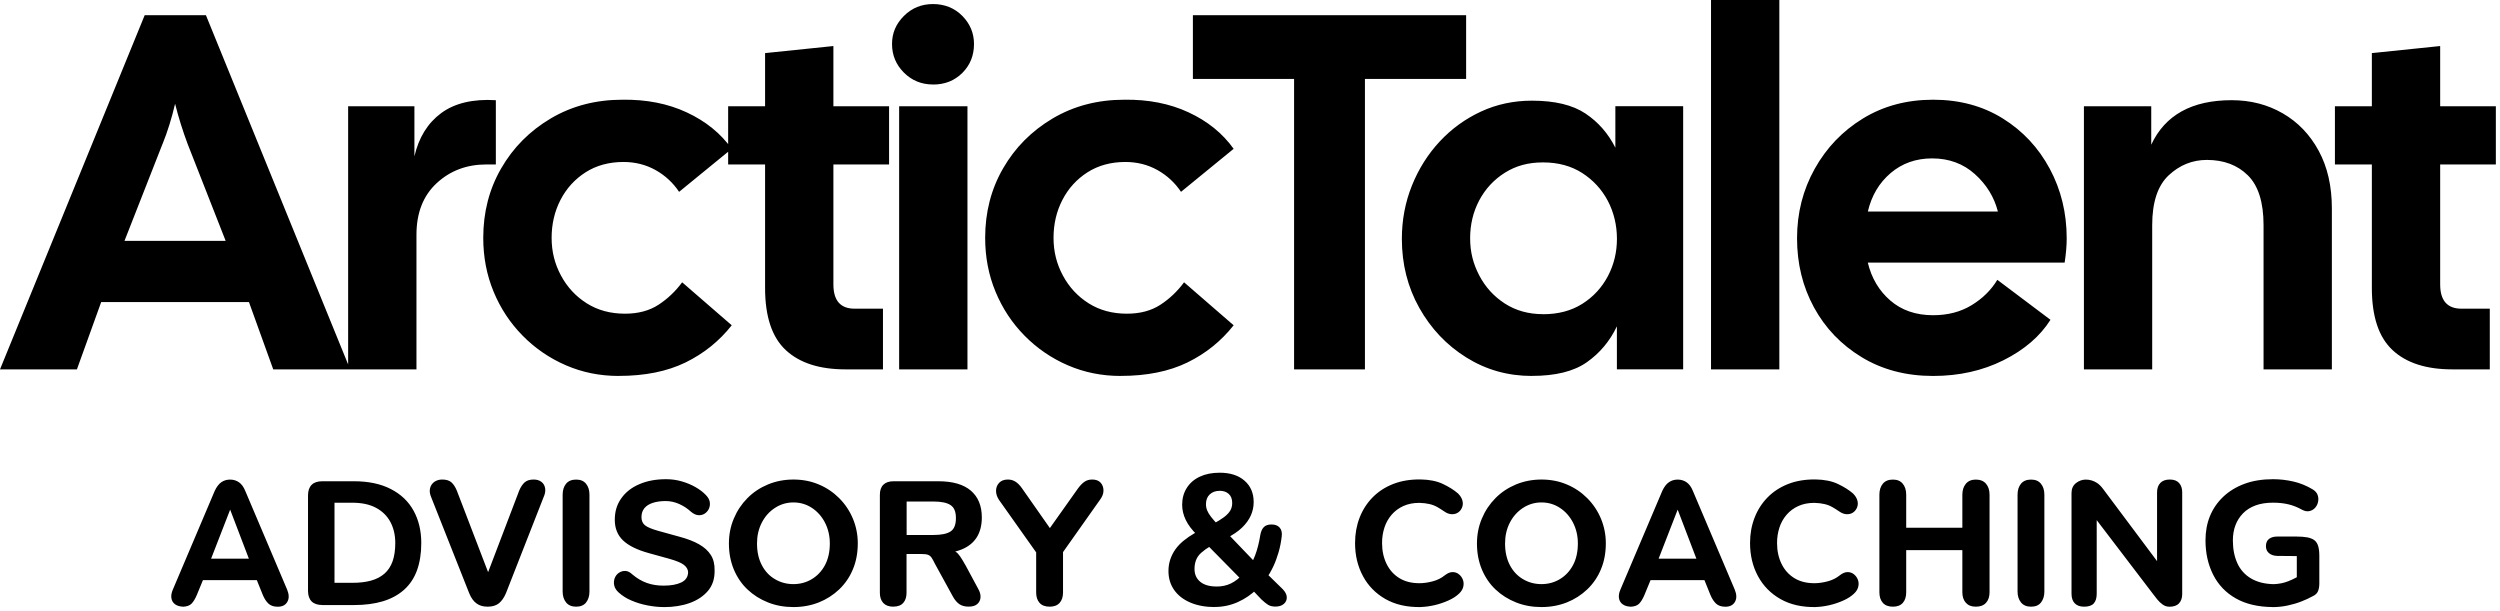
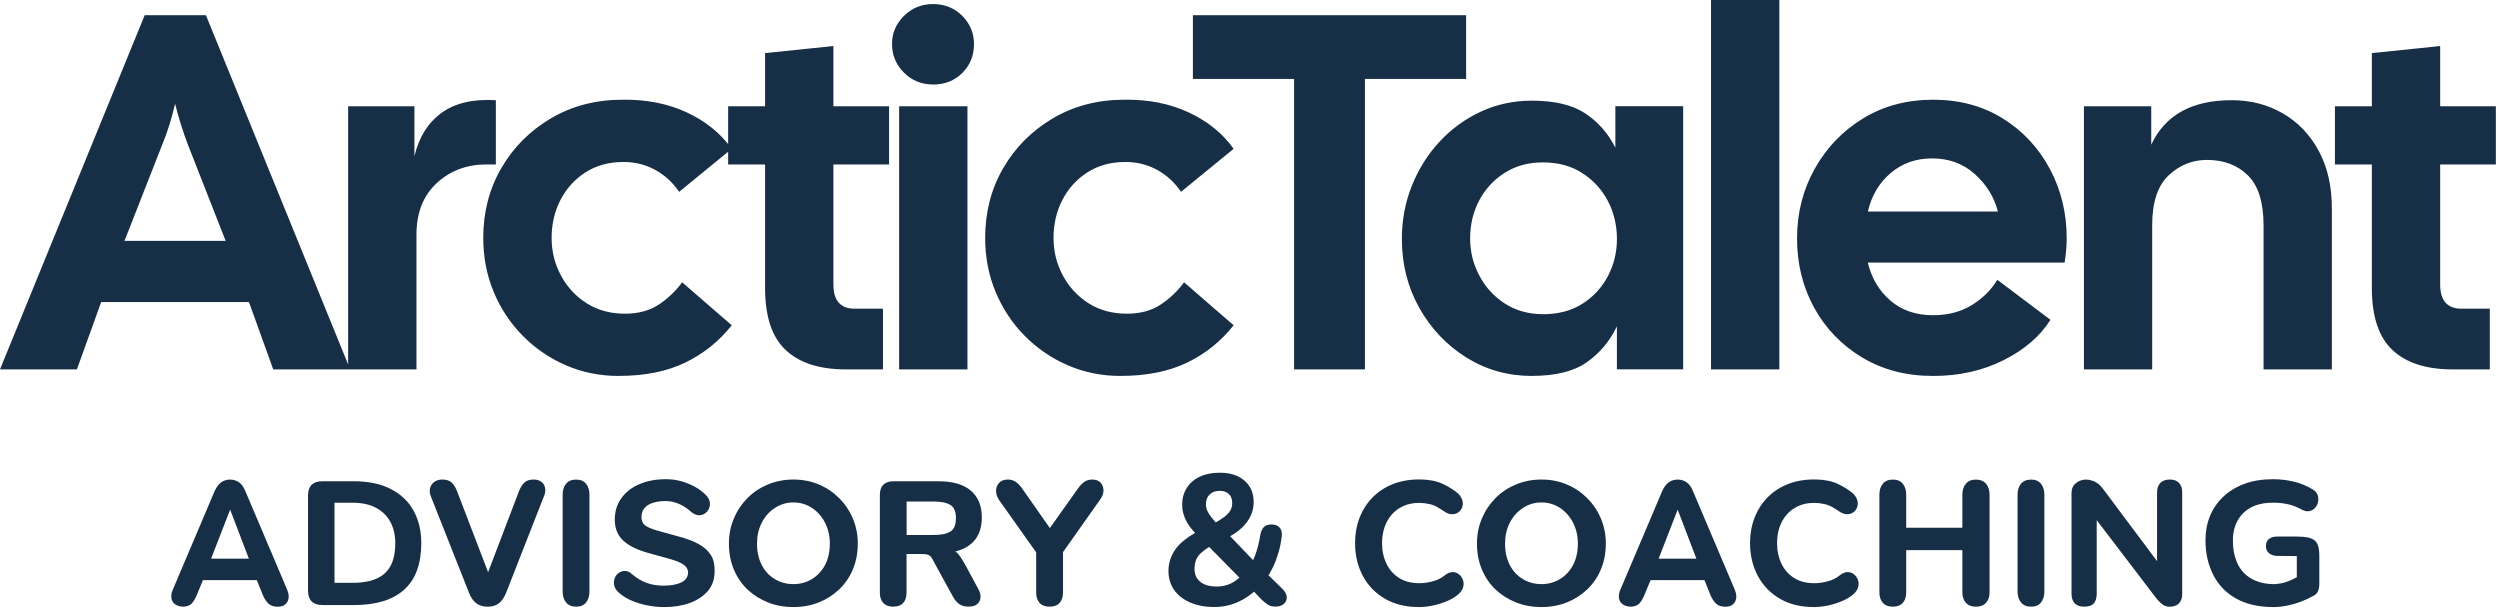
<svg xmlns="http://www.w3.org/2000/svg" width="524" height="128" fill="none" viewBox="0 0 524 128">
-   <path fill="#000" d="M0 77.42 30.33 3.18h12.83l30.23 74.24H57.27l-5.09-14.11H21.21l-5.09 14.11zm34.04-47.19-7.95 20.26H47.3l-7.95-20.26a77 77 0 0 1-2.65-8.48c-.71 3.04-1.59 5.87-2.65 8.48zm38.93 47.19V22.27h13.89v10.5c.92-3.96 2.79-6.98 5.62-9.07 2.83-2.08 6.65-2.99 11.45-2.7v13.47h-2.01c-4.1 0-7.57 1.31-10.39 3.92-2.83 2.62-4.24 6.22-4.24 10.82v28.21zm56.74 1.38c-3.96 0-7.65-.74-11.08-2.23a28.5 28.5 0 0 1-9.07-6.2c-2.62-2.65-4.65-5.73-6.1-9.23s-2.17-7.26-2.17-11.29c0-5.37 1.25-10.23 3.77-14.58 2.51-4.35 5.97-7.83 10.39-10.45 4.42-2.61 9.42-3.92 15.01-3.92 5.02-.07 9.51.81 13.47 2.65s7.11 4.38 9.44 7.64l-11.03 9.02a14.2 14.2 0 0 0-4.93-4.56c-2.02-1.13-4.26-1.7-6.73-1.7-3.04 0-5.69.73-7.95 2.17-2.26 1.45-4.01 3.38-5.25 5.78s-1.86 5.06-1.86 7.95.65 5.46 1.96 7.9 3.11 4.38 5.41 5.83 4.97 2.17 8.01 2.17c2.76 0 5.09-.62 7-1.86s3.57-2.81 4.98-4.72l10.39 9.01c-2.62 3.32-5.85 5.92-9.7 7.8-3.85 1.87-8.5 2.81-13.95 2.81zm47.51-1.38c-5.45 0-9.62-1.34-12.51-4.03-2.9-2.69-4.35-7.03-4.35-13.04V34.47h-7.74v-12.2h7.74V11.13l14.32-1.48v12.62h11.67v12.2h-11.67v25.14c0 3.39 1.48 5.09 4.45 5.09h5.94v12.73h-7.85zm18.34-59.71c-2.4 0-4.44-.83-6.1-2.49s-2.49-3.66-2.49-5.99.83-4.22 2.49-5.89c1.66-1.66 3.69-2.49 6.1-2.49s4.52.83 6.15 2.49 2.44 3.62 2.44 5.89c0 2.4-.81 4.42-2.44 6.05s-3.68 2.44-6.15 2.44zm-7.1 59.71V22.27h14.32v55.15zm46.45 1.38c-3.96 0-7.65-.74-11.08-2.23a28.5 28.5 0 0 1-9.07-6.2c-2.62-2.65-4.65-5.73-6.1-9.23s-2.17-7.26-2.17-11.29c0-5.37 1.25-10.23 3.77-14.58 2.51-4.35 5.97-7.83 10.39-10.45 4.42-2.61 9.42-3.92 15.01-3.92 5.02-.07 9.51.81 13.47 2.65s7.11 4.38 9.44 7.64l-11.03 9.02a14.2 14.2 0 0 0-4.93-4.56c-2.02-1.13-4.26-1.7-6.73-1.7-3.04 0-5.69.73-7.95 2.17-2.26 1.45-4.01 3.38-5.25 5.78s-1.86 5.06-1.86 7.95.65 5.46 1.96 7.9 3.11 4.38 5.41 5.83 4.97 2.17 8.01 2.17c2.76 0 5.09-.62 7-1.86s3.57-2.81 4.98-4.72l10.39 9.01c-2.62 3.32-5.85 5.92-9.7 7.8-3.85 1.87-8.5 2.81-13.95 2.81zm36.33-1.38V16.54h-21.21V3.18h57.27v13.36h-21.21v60.88zm49.84 1.38c-5.02 0-9.6-1.29-13.73-3.87-4.14-2.58-7.42-6.05-9.86-10.39-2.44-4.35-3.66-9.17-3.66-14.48 0-3.96.71-7.69 2.12-11.19s3.36-6.58 5.83-9.23 5.36-4.74 8.64-6.26c3.29-1.52 6.84-2.28 10.66-2.28 4.81 0 8.55.9 11.24 2.7s4.77 4.19 6.26 7.16v-8.7h14.21v55.15H338.9V68.4c-1.48 3.11-3.59 5.62-6.31 7.53s-6.56 2.86-11.51 2.86zm2.34-12.94c3.18 0 5.92-.72 8.22-2.17s4.08-3.38 5.36-5.78c1.27-2.4 1.91-5.02 1.91-7.85s-.64-5.55-1.91-7.96c-1.27-2.4-3.06-4.35-5.36-5.83s-5.04-2.23-8.22-2.23-5.71.73-8.01 2.17c-2.3 1.45-4.08 3.38-5.36 5.78-1.27 2.4-1.91 5.06-1.91 7.95s.64 5.36 1.91 7.79 3.06 4.4 5.36 5.89c2.3 1.48 4.97 2.23 8.01 2.23zm35.21 11.56V0h14.32v77.42zm46.55 1.38c-5.66 0-10.64-1.31-14.95-3.92s-7.65-6.1-10.02-10.45-3.55-9.17-3.55-14.48 1.24-10.16 3.71-14.58 5.85-7.94 10.13-10.55 9.17-3.92 14.69-3.92 10.38 1.31 14.58 3.92c4.21 2.62 7.49 6.13 9.86 10.55s3.55 9.28 3.55 14.58c0 .78-.04 1.59-.11 2.44s-.18 1.73-.32 2.65h-41.26c.78 3.25 2.35 5.9 4.72 7.95s5.36 3.08 8.96 3.08c3.11 0 5.81-.71 8.11-2.12s4.08-3.18 5.36-5.3l11.14 8.38c-2.19 3.46-5.48 6.29-9.86 8.48s-9.3 3.29-14.74 3.29m-.21-45.6c-3.39 0-6.29 1.03-8.7 3.08-2.4 2.05-4 4.74-4.77 8.06h27.26c-.78-3.04-2.39-5.66-4.83-7.85s-5.43-3.29-8.96-3.29m31.82 44.22V22.27h14.11v8.06Q455.25 21 467.76 21q5.94 0 10.71 2.76c3.18 1.84 5.69 4.45 7.53 7.85q2.76 5.085 2.76 12.09v33.73h-14.32V47.2c0-4.81-1.1-8.29-3.29-10.45s-5.06-3.23-8.59-3.23c-3.04 0-5.71 1.08-8.01 3.23-2.3 2.16-3.45 5.64-3.45 10.45v30.23h-14.32zm77.21 0c-5.45 0-9.62-1.34-12.51-4.03-2.9-2.69-4.35-7.03-4.35-13.04V34.47h-7.74v-12.2h7.74V11.13l14.32-1.48v12.62h11.67v12.2h-11.67v25.14c0 3.39 1.49 5.09 4.46 5.09h5.94v12.73h-7.85zM38.35 127.16c-.67-.03-1.22-.19-1.65-.5s-.68-.73-.77-1.26 0-1.13.29-1.8l8.79-20.72c.39-.83.85-1.43 1.37-1.8.53-.37 1.14-.56 1.84-.56s1.32.19 1.86.56q.81.555 1.32 1.8l8.79 20.72c.41 1.01.43 1.85.04 2.54s-1.06 1.03-2.01 1.03c-.83 0-1.47-.21-1.94-.64-.46-.43-.87-1.04-1.2-1.84l-1.86-4.61 2.44 1.51H40.91l2.25-1.51-1.9 4.61q-.54 1.275-1.14 1.86c-.4.39-.99.59-1.76.62zm5.35-8.68-1.08-1.39h11.19l-1.12 1.39-4.45-11.66-4.53 11.66zm23.85 8.33c-.98 0-1.72-.25-2.23-.75-.5-.5-.76-1.25-.76-2.23v-19.98c0-.98.25-1.72.76-2.23.5-.5 1.25-.75 2.23-.75h6.62c3.05 0 5.63.54 7.74 1.63 2.12 1.08 3.71 2.6 4.78 4.55s1.61 4.2 1.61 6.76c0 2.17-.3 4.07-.89 5.71s-1.5 3-2.71 4.09c-1.21 1.08-2.7 1.89-4.45 2.42-1.76.53-3.78.79-6.08.79h-6.62zm2.56-4.65h3.72c1.5 0 2.81-.15 3.93-.46s2.06-.8 2.83-1.47c.76-.67 1.33-1.54 1.7-2.59.37-1.06.56-2.34.56-3.83 0-1.65-.34-3.11-1.01-4.38-.67-1.26-1.67-2.26-3-2.98q-1.995-1.08-5.01-1.08h-3.72v16.81zm32.1 5c-.96 0-1.74-.23-2.36-.7-.62-.46-1.12-1.17-1.51-2.13l-7.94-20.06c-.31-.7-.4-1.33-.27-1.9s.43-1.02.89-1.36c.46-.33 1.02-.5 1.67-.5.85 0 1.5.2 1.94.6s.81.98 1.12 1.72l7.47 19.48h-1.82l7.44-19.52c.31-.72.68-1.28 1.12-1.68s1.07-.6 1.9-.6c.65 0 1.18.16 1.61.48s.69.77.79 1.34-.01 1.21-.35 1.94l-7.86 20.06c-.41.96-.91 1.67-1.49 2.13s-1.36.7-2.34.7zm18.55 0c-.93 0-1.63-.3-2.11-.89s-.72-1.36-.72-2.29v-20.29c0-.95.24-1.72.72-2.3s1.18-.87 2.11-.87 1.59.29 2.07.87.72 1.35.72 2.3v20.29c0 .93-.23 1.69-.7 2.29-.46.59-1.16.89-2.09.89m18.35.08c-1.08 0-2.22-.12-3.41-.35s-2.31-.57-3.37-1.03a9.4 9.4 0 0 1-2.71-1.72c-.49-.46-.79-.96-.89-1.49s-.06-1.03.12-1.49.47-.83.87-1.1.85-.4 1.34-.39q.735.015 1.47.72 1.47 1.245 3.06 1.8c1.06.38 2.22.56 3.49.56 1.57 0 2.82-.23 3.74-.68s1.39-1.17 1.41-2.15c-.03-.57-.32-1.07-.87-1.51-.56-.44-1.57-.86-3.04-1.28l-4.34-1.2c-2.43-.67-4.22-1.55-5.38-2.65q-1.74-1.65-1.74-4.32c0-1.78.45-3.23 1.36-4.51.9-1.28 2.16-2.27 3.78-2.96 1.61-.7 3.48-1.05 5.6-1.05q1.71 0 3.27.45c1.05.3 2.01.7 2.89 1.2s1.6 1.05 2.17 1.65c.46.46.74.95.83 1.45a2.41 2.41 0 0 1-1.08 2.48c-.4.25-.85.35-1.34.31s-1.01-.29-1.55-.75c-.7-.65-1.5-1.17-2.42-1.59-.92-.41-1.87-.62-2.85-.62s-1.9.12-2.67.37-1.37.62-1.78 1.12-.62 1.13-.62 1.88.25 1.32.75 1.72 1.45.79 2.85 1.18l4.34 1.2c1.65.44 3.03.97 4.12 1.59 1.1.62 1.92 1.37 2.48 2.25s.82 1.96.79 3.25c.03 1.7-.43 3.12-1.37 4.24s-2.21 1.97-3.81 2.56q-2.4.87-5.46.87zm27.19 0c-1.91 0-3.69-.32-5.32-.97-1.64-.65-3.07-1.55-4.3-2.71s-2.18-2.56-2.87-4.2c-.68-1.64-1.03-3.45-1.03-5.44 0-1.86.34-3.6 1.03-5.23.68-1.63 1.63-3.05 2.85-4.28 1.21-1.23 2.65-2.18 4.3-2.87 1.65-.68 3.43-1.03 5.34-1.03s3.68.34 5.31 1.03c1.63.68 3.05 1.64 4.28 2.87a13.31 13.31 0 0 1 3.9 9.47c0 2.01-.34 3.83-1.03 5.46a12.2 12.2 0 0 1-2.87 4.2 13.3 13.3 0 0 1-4.28 2.73c-1.63.64-3.4.97-5.31.97m0-4.81q2.13 0 3.87-1.05c1.16-.7 2.08-1.68 2.75-2.94s1.01-2.78 1.01-4.53c0-1.6-.34-3.05-1.01-4.36-.67-1.3-1.59-2.34-2.75-3.1q-1.74-1.14-3.87-1.14c-1.42 0-2.72.39-3.89 1.16-1.18.77-2.09 1.81-2.75 3.1s-.99 2.74-.99 4.34c0 1.73.33 3.23.99 4.51s1.57 2.27 2.75 2.96c1.17.7 2.47 1.05 3.89 1.05m20.95 4.73c-.93 0-1.63-.26-2.11-.77q-.72-.78-.72-2.13v-20.52c0-.96.24-1.67.74-2.15q.735-.72 2.13-.72h9.37c3.02 0 5.3.66 6.83 1.97 1.54 1.32 2.3 3.19 2.3 5.62 0 1.65-.36 3.04-1.06 4.16-.71 1.12-1.76 1.97-3.16 2.54-1.39.57-3.1.85-5.11.85l.35-.58h2.69c.32 0 .62.09.89.27s.56.5.87.95.71 1.12 1.2 1.99l2.56 4.76c.36.62.53 1.21.5 1.78q-.045.855-.66 1.41c-.41.37-1.02.56-1.82.56s-1.45-.17-1.96-.52c-.5-.35-.95-.87-1.34-1.57l-3.8-6.93c-.26-.54-.48-.95-.68-1.24a1.6 1.6 0 0 0-.74-.6c-.3-.12-.78-.17-1.45-.17h-3.06v8.13c0 .9-.23 1.61-.7 2.13-.46.52-1.16.77-2.09.77zm2.78-15.03h5.65c1.63 0 2.81-.25 3.56-.74s1.12-1.42 1.12-2.79-.37-2.23-1.12-2.73-1.94-.75-3.56-.75h-5.65zm29.98 15.03c-.93 0-1.63-.26-2.11-.79q-.72-.795-.72-2.19v-10.11l1.12 3.29-8.91-12.58c-.41-.62-.62-1.25-.62-1.9s.21-1.2.64-1.67c.43-.46 1.04-.7 1.84-.7.59 0 1.13.15 1.61.46s.92.76 1.34 1.36l6.43 9.18h-1.16l6.51-9.18c.44-.59.88-1.05 1.34-1.36.45-.31.99-.46 1.61-.46.77 0 1.36.22 1.76.66q.6.66.6 1.65c0 .66-.26 1.32-.77 1.99l-8.87 12.55 1.16-3.29v10.11q0 1.395-.72 2.19c-.48.53-1.17.79-2.07.79zm34.62.08c-1.96 0-3.68-.32-5.15-.95s-2.6-1.52-3.39-2.65c-.79-1.14-1.18-2.45-1.18-3.95q0-1.32.39-2.46c.26-.76.62-1.46 1.08-2.11.46-.64 1.04-1.25 1.72-1.8.68-.56 1.45-1.08 2.3-1.57l1.32-.74-.81 1.12c-1.08-1.06-1.88-2.11-2.38-3.16-.5-1.04-.75-2.1-.75-3.16 0-1.34.32-2.52.97-3.54.64-1.02 1.55-1.81 2.73-2.36 1.17-.55 2.56-.83 4.16-.83 2.19 0 3.93.55 5.21 1.67 1.28 1.11 1.92 2.61 1.92 4.49 0 .98-.2 1.92-.6 2.81s-1.01 1.74-1.84 2.54q-1.245 1.2-3.33 2.25l.08-1.24 6.31 6.58h-1.16c.31-.52.59-1.1.83-1.74.25-.65.46-1.33.64-2.05s.34-1.47.46-2.25c.13-.75.38-1.3.75-1.67s.91-.54 1.61-.54c.75 0 1.32.22 1.7.66.39.44.53 1.05.43 1.82-.13 1.16-.35 2.28-.66 3.35s-.68 2.07-1.12 3-.94 1.79-1.51 2.59l-.04-1.32 3.56 3.48c.54.57.82 1.13.83 1.68.01.56-.19 1.02-.62 1.39s-1.01.56-1.76.56c-.65 0-1.17-.13-1.57-.39s-.86-.63-1.38-1.12l-2.09-2.21h1.2c-1.16 1.16-2.5 2.08-4.03 2.77-1.52.68-3.14 1.03-4.84 1.03zm.35-4.3c1.14 0 2.15-.22 3.04-.66s1.72-1.08 2.5-1.94l-.12 1.36-7.86-7.98 2.28.15-1.08.58c-.77.46-1.42.93-1.94 1.39s-.88.97-1.1 1.53-.33 1.18-.33 1.88c0 1.14.4 2.03 1.2 2.69s1.94.99 3.41.99zm.65-20.06q-1.275 0-2.07.75c-.53.5-.79 1.18-.79 2.03 0 .46.08.9.25 1.32.17.41.43.85.79 1.32.36.46.85 1.03 1.47 1.7l-1.2-.08c1.06-.57 1.88-1.08 2.48-1.53.59-.45 1.03-.91 1.3-1.37s.41-.99.41-1.59c0-.83-.24-1.46-.72-1.9q-.72-.66-1.92-.66zm42.18 24.36c-2.89.05-5.36-.51-7.42-1.68-2.05-1.17-3.63-2.78-4.72-4.82q-1.65-3.06-1.65-6.93c0-1.91.32-3.68.95-5.3q.945-2.445 2.73-4.26c1.19-1.21 2.63-2.15 4.32-2.81s3.59-.97 5.71-.95c1.86.03 3.43.34 4.71.95s2.33 1.27 3.16 1.99c.46.46.77.95.91 1.45s.13.98-.04 1.43q-.255.675-.81 1.08c-.37.27-.83.4-1.36.39s-1.06-.21-1.61-.6c-.49-.33-.97-.64-1.45-.91a6 6 0 0 0-1.63-.62c-.61-.14-1.31-.23-2.11-.25-1.27 0-2.38.22-3.35.66s-1.79 1.05-2.46 1.82a7.8 7.8 0 0 0-1.51 2.69c-.33 1.02-.5 2.1-.5 3.23 0 1.63.31 3.08.93 4.36q.93 1.92 2.67 3c1.16.72 2.57 1.08 4.22 1.08q1.32 0 2.79-.39c.98-.26 1.83-.68 2.56-1.28.57-.44 1.1-.66 1.61-.66s.94.15 1.32.45.65.67.83 1.12.21.94.1 1.47c-.12.53-.41 1.01-.87 1.45-.59.57-1.35 1.06-2.27 1.47s-1.88.74-2.88.97-1.96.36-2.87.39zm25.28 0c-1.91 0-3.69-.32-5.32-.97-1.64-.65-3.07-1.55-4.3-2.71s-2.18-2.56-2.87-4.2c-.68-1.64-1.03-3.45-1.03-5.44 0-1.86.34-3.6 1.03-5.23.68-1.63 1.63-3.05 2.85-4.28 1.21-1.23 2.65-2.18 4.3-2.87 1.65-.68 3.43-1.03 5.34-1.03s3.68.34 5.31 1.03c1.63.68 3.05 1.64 4.28 2.87a13.31 13.31 0 0 1 3.9 9.47c0 2.01-.34 3.83-1.03 5.46a12.2 12.2 0 0 1-2.87 4.2 13.3 13.3 0 0 1-4.28 2.73c-1.63.64-3.4.97-5.31.97m0-4.81q2.13 0 3.87-1.05c1.16-.7 2.08-1.68 2.75-2.94s1.01-2.78 1.01-4.53c0-1.6-.34-3.05-1.01-4.36-.67-1.3-1.59-2.34-2.75-3.1q-1.74-1.14-3.87-1.14c-1.42 0-2.72.39-3.89 1.16s-2.09 1.81-2.75 3.1-.99 2.74-.99 4.34c0 1.73.33 3.23.99 4.51s1.58 2.27 2.75 2.96c1.17.7 2.47 1.05 3.89 1.05m18.67 4.73c-.67-.03-1.22-.19-1.65-.5s-.68-.73-.77-1.26 0-1.13.29-1.8l8.79-20.72c.39-.83.84-1.43 1.38-1.8.53-.37 1.14-.56 1.84-.56s1.32.19 1.86.56q.81.555 1.32 1.8l8.79 20.72c.41 1.01.43 1.85.04 2.54s-1.06 1.03-2.01 1.03c-.83 0-1.47-.21-1.94-.64-.46-.43-.87-1.04-1.2-1.84l-1.86-4.61 2.44 1.51h-14.75l2.25-1.51-1.9 4.61q-.54 1.275-1.14 1.86c-.4.39-.99.59-1.76.62zm5.34-8.68-1.08-1.39h11.19l-1.12 1.39-4.45-11.66-4.53 11.66zm33.5 8.76c-2.89.05-5.36-.51-7.42-1.68-2.05-1.17-3.63-2.78-4.72-4.82q-1.65-3.06-1.65-6.93c0-1.91.32-3.68.95-5.3q.945-2.445 2.73-4.26c1.19-1.21 2.63-2.15 4.32-2.81s3.59-.97 5.71-.95c1.86.03 3.43.34 4.71.95s2.33 1.27 3.16 1.99c.46.46.77.95.91 1.45s.13.98-.04 1.43q-.255.675-.81 1.08c-.37.27-.83.4-1.36.39s-1.06-.21-1.61-.6c-.49-.33-.97-.64-1.45-.91a6 6 0 0 0-1.63-.62c-.61-.14-1.31-.23-2.11-.25-1.27 0-2.38.22-3.35.66s-1.79 1.05-2.46 1.82a7.8 7.8 0 0 0-1.51 2.69c-.33 1.02-.5 2.1-.5 3.23 0 1.63.31 3.08.93 4.36q.93 1.92 2.67 3c1.16.72 2.57 1.08 4.22 1.08q1.32 0 2.79-.39c.98-.26 1.83-.68 2.56-1.28.57-.44 1.1-.66 1.61-.66s.94.15 1.32.45.65.67.83 1.12.21.94.1 1.47c-.12.53-.41 1.01-.87 1.45-.59.57-1.35 1.06-2.27 1.47s-1.88.74-2.88.97-1.96.36-2.87.39zm16.15-.08c-.93 0-1.63-.27-2.11-.81s-.72-1.28-.72-2.21v-20.45c0-.95.24-1.72.72-2.3s1.18-.87 2.11-.87 1.59.29 2.07.87.72 1.35.72 2.3v6.93h11.77v-6.93c0-.95.25-1.72.74-2.3s1.19-.87 2.09-.87 1.64.29 2.13.87.74 1.35.74 2.3v20.45c0 .93-.25 1.67-.74 2.21q-.735.81-2.13.81c-.93 0-1.6-.27-2.09-.81s-.74-1.28-.74-2.21v-8.83h-11.77v8.83c0 .93-.23 1.67-.7 2.21s-1.16.81-2.09.81m28.96 0c-.93 0-1.63-.3-2.11-.89s-.72-1.36-.72-2.29v-20.29c0-.95.24-1.72.72-2.3s1.18-.87 2.11-.87 1.59.29 2.07.87.72 1.35.72 2.3v20.29c0 .93-.23 1.69-.7 2.29s-1.16.89-2.09.89m11.12 0c-.85 0-1.5-.23-1.96-.7-.45-.46-.68-1.14-.68-2.01v-21.1c0-.9.31-1.6.93-2.09s1.32-.74 2.09-.74a4.288 4.288 0 0 1 2.32.7q.66.42 1.32 1.32l12.16 16.26h-.89v-15.61c0-.83.23-1.48.68-1.96s1.12-.72 1.99-.72 1.5.24 1.94.72.66 1.13.66 1.96v21.34q0 1.2-.66 1.92t-2.01.72q-.78 0-1.41-.45c-.43-.3-.8-.65-1.12-1.05s-.6-.75-.83-1.06l-12.82-16.81h.93v16.65q0 1.32-.6 2.01c-.4.46-1.08.7-2.03.7zm39.5.08c-3.05-.03-5.62-.63-7.71-1.82s-3.67-2.84-4.74-4.96-1.61-4.52-1.61-7.2q0-2.79.93-5.07c.62-1.52 1.54-2.87 2.77-4.05q1.845-1.755 4.47-2.73c1.75-.65 3.76-.97 6-.97 1.39 0 2.8.16 4.22.48s2.77.87 4.07 1.65c.52.31.86.69 1.03 1.14q.255.675.12 1.41c-.09.49-.29.92-.6 1.28q-.465.54-1.2.72c-.49.12-1.02.02-1.59-.29-.93-.52-1.87-.89-2.83-1.12s-2.03-.35-3.21-.35c-1.42 0-2.65.19-3.7.58-1.04.39-1.92.94-2.61 1.65s-1.23 1.54-1.59 2.5-.54 2.01-.54 3.18c0 1.81.31 3.4.93 4.76a7 7 0 0 0 2.87 3.21c1.3.77 2.89 1.17 4.8 1.2.57-.03 1.1-.09 1.59-.19s.97-.25 1.43-.43.94-.39 1.41-.64c.48-.25.96-.5 1.45-.75l-1.08 2.4v-6.27c-.23 0-.68 0-1.34-.02s-1.58-.02-2.77-.02c-.72-.03-1.3-.22-1.72-.58-.43-.36-.64-.85-.64-1.47 0-.67.21-1.17.64-1.51.43-.33 1-.5 1.72-.5h4.03c.9 0 1.66.06 2.27.17.61.12 1.1.31 1.47.58s.64.68.81 1.22.25 1.24.25 2.09v5.77c0 .62-.09 1.16-.27 1.61s-.55.81-1.12 1.07c-.7.39-1.49.75-2.38 1.1s-1.85.63-2.89.85c-1.03.22-2.08.33-3.14.33z" />
+   <path fill="#172e47" d="M0 77.42 30.33 3.18h12.83l30.23 74.24H57.27l-5.09-14.11H21.21l-5.09 14.11zm34.04-47.19-7.95 20.26H47.3l-7.95-20.26a77 77 0 0 1-2.65-8.48c-.71 3.04-1.59 5.87-2.65 8.48zm38.93 47.19V22.27h13.89v10.5c.92-3.96 2.79-6.98 5.62-9.07 2.83-2.08 6.65-2.99 11.45-2.7v13.47h-2.01c-4.1 0-7.57 1.31-10.39 3.92-2.83 2.62-4.24 6.22-4.24 10.82v28.21zm56.74 1.38c-3.96 0-7.65-.74-11.08-2.23a28.5 28.5 0 0 1-9.07-6.2c-2.62-2.65-4.65-5.73-6.1-9.23s-2.17-7.26-2.17-11.29c0-5.37 1.25-10.23 3.77-14.58 2.51-4.35 5.97-7.83 10.39-10.45 4.42-2.61 9.42-3.92 15.01-3.92 5.02-.07 9.51.81 13.47 2.65s7.11 4.38 9.44 7.64l-11.03 9.02a14.2 14.2 0 0 0-4.93-4.56c-2.02-1.13-4.26-1.7-6.73-1.7-3.04 0-5.69.73-7.95 2.17-2.26 1.45-4.01 3.38-5.25 5.78s-1.86 5.06-1.86 7.95.65 5.46 1.96 7.9 3.11 4.38 5.41 5.83 4.97 2.17 8.01 2.17c2.76 0 5.09-.62 7-1.86s3.57-2.81 4.98-4.72l10.39 9.01c-2.62 3.32-5.85 5.92-9.7 7.8-3.85 1.87-8.5 2.81-13.95 2.81zm47.51-1.38c-5.45 0-9.62-1.34-12.51-4.03-2.9-2.69-4.35-7.03-4.35-13.04V34.47h-7.74v-12.2h7.74V11.13l14.32-1.48v12.62h11.67v12.2h-11.67v25.14c0 3.39 1.48 5.09 4.45 5.09h5.94v12.73h-7.85zm18.34-59.71c-2.4 0-4.44-.83-6.1-2.49s-2.49-3.66-2.49-5.99.83-4.22 2.49-5.89c1.66-1.66 3.69-2.49 6.1-2.49s4.52.83 6.15 2.49 2.44 3.62 2.44 5.89c0 2.4-.81 4.42-2.44 6.05s-3.68 2.44-6.15 2.44zm-7.1 59.71V22.27h14.32v55.15zm46.45 1.38c-3.96 0-7.65-.74-11.08-2.23a28.5 28.5 0 0 1-9.07-6.2c-2.62-2.65-4.65-5.73-6.1-9.23s-2.17-7.26-2.17-11.29c0-5.37 1.25-10.23 3.77-14.58 2.51-4.35 5.97-7.83 10.39-10.45 4.42-2.61 9.42-3.92 15.01-3.92 5.02-.07 9.51.81 13.47 2.65s7.11 4.38 9.44 7.64l-11.03 9.02a14.2 14.2 0 0 0-4.93-4.56c-2.02-1.13-4.26-1.7-6.73-1.7-3.04 0-5.69.73-7.95 2.17-2.26 1.45-4.01 3.38-5.25 5.78s-1.86 5.06-1.86 7.95.65 5.46 1.96 7.9 3.11 4.38 5.41 5.83 4.97 2.17 8.01 2.17c2.76 0 5.09-.62 7-1.86s3.57-2.81 4.98-4.72l10.39 9.01c-2.62 3.32-5.85 5.92-9.7 7.8-3.85 1.87-8.5 2.81-13.95 2.81zm36.33-1.38V16.54h-21.21V3.18h57.27v13.36h-21.21v60.88zm49.84 1.38c-5.02 0-9.6-1.29-13.73-3.87-4.14-2.58-7.42-6.05-9.86-10.39-2.44-4.35-3.66-9.17-3.66-14.48 0-3.96.71-7.69 2.12-11.19s3.36-6.58 5.83-9.23 5.36-4.74 8.64-6.26c3.29-1.52 6.84-2.28 10.66-2.28 4.81 0 8.55.9 11.24 2.7s4.77 4.19 6.26 7.16v-8.7h14.21v55.15H338.9V68.4c-1.48 3.11-3.59 5.62-6.31 7.53s-6.56 2.86-11.51 2.86zm2.34-12.94c3.18 0 5.92-.72 8.22-2.17s4.08-3.38 5.36-5.78c1.27-2.4 1.91-5.02 1.91-7.85s-.64-5.55-1.91-7.96c-1.27-2.4-3.06-4.35-5.36-5.83s-5.04-2.23-8.22-2.23-5.71.73-8.01 2.17c-2.3 1.45-4.08 3.38-5.36 5.78-1.27 2.4-1.91 5.06-1.91 7.95s.64 5.36 1.91 7.79 3.06 4.4 5.36 5.89c2.3 1.48 4.97 2.23 8.01 2.23zm35.21 11.56V0h14.32v77.42zm46.55 1.38c-5.66 0-10.64-1.31-14.95-3.92s-7.65-6.1-10.02-10.45-3.55-9.17-3.55-14.48 1.24-10.16 3.71-14.58 5.85-7.94 10.13-10.55 9.17-3.92 14.69-3.92 10.38 1.31 14.58 3.92c4.21 2.62 7.49 6.13 9.86 10.55s3.55 9.28 3.55 14.58c0 .78-.04 1.59-.11 2.44s-.18 1.73-.32 2.65h-41.26c.78 3.25 2.35 5.9 4.72 7.95s5.36 3.08 8.96 3.08c3.11 0 5.81-.71 8.11-2.12s4.08-3.18 5.36-5.3l11.14 8.38c-2.19 3.46-5.48 6.29-9.86 8.48s-9.3 3.29-14.74 3.29m-.21-45.6c-3.39 0-6.29 1.03-8.7 3.08-2.4 2.05-4 4.74-4.77 8.06h27.26c-.78-3.04-2.39-5.66-4.83-7.85s-5.43-3.29-8.96-3.29m31.82 44.22V22.27h14.11v8.06Q455.25 21 467.76 21q5.94 0 10.71 2.76c3.18 1.84 5.69 4.45 7.53 7.85q2.76 5.085 2.76 12.09v33.73h-14.32V47.2c0-4.81-1.1-8.29-3.29-10.45s-5.06-3.23-8.59-3.23c-3.04 0-5.71 1.08-8.01 3.23-2.3 2.16-3.45 5.64-3.45 10.45v30.23h-14.32zm77.21 0c-5.45 0-9.62-1.34-12.51-4.03-2.9-2.69-4.35-7.03-4.35-13.04V34.47h-7.74v-12.2h7.74V11.13l14.32-1.48v12.62h11.67v12.2h-11.67v25.14c0 3.39 1.49 5.09 4.46 5.09h5.94v12.73h-7.85zM38.35 127.16c-.67-.03-1.22-.19-1.65-.5s-.68-.73-.77-1.26 0-1.13.29-1.8l8.79-20.72c.39-.83.85-1.43 1.37-1.8.53-.37 1.14-.56 1.84-.56s1.32.19 1.86.56q.81.555 1.32 1.8l8.79 20.72c.41 1.01.43 1.85.04 2.54s-1.06 1.03-2.01 1.03c-.83 0-1.47-.21-1.94-.64-.46-.43-.87-1.04-1.2-1.84l-1.86-4.61 2.44 1.51H40.91l2.25-1.51-1.9 4.61q-.54 1.275-1.14 1.86c-.4.39-.99.59-1.76.62zm5.35-8.68-1.08-1.39h11.19l-1.12 1.39-4.45-11.66-4.53 11.66zm23.85 8.33c-.98 0-1.72-.25-2.23-.75-.5-.5-.76-1.25-.76-2.23v-19.98c0-.98.25-1.72.76-2.23.5-.5 1.25-.75 2.23-.75h6.62c3.05 0 5.63.54 7.74 1.63 2.12 1.08 3.71 2.6 4.78 4.55s1.61 4.2 1.61 6.76c0 2.17-.3 4.07-.89 5.71s-1.5 3-2.71 4.09c-1.21 1.08-2.7 1.89-4.45 2.42-1.76.53-3.78.79-6.08.79h-6.62zm2.56-4.65h3.72c1.5 0 2.81-.15 3.93-.46s2.06-.8 2.83-1.47c.76-.67 1.33-1.54 1.7-2.59.37-1.06.56-2.34.56-3.83 0-1.65-.34-3.11-1.01-4.38-.67-1.26-1.67-2.26-3-2.98q-1.995-1.08-5.01-1.08h-3.72v16.81zm32.1 5c-.96 0-1.74-.23-2.36-.7-.62-.46-1.12-1.17-1.51-2.13l-7.94-20.06c-.31-.7-.4-1.33-.27-1.9s.43-1.02.89-1.36c.46-.33 1.02-.5 1.67-.5.85 0 1.5.2 1.94.6s.81.98 1.12 1.72l7.47 19.48h-1.82l7.44-19.52c.31-.72.68-1.28 1.12-1.68s1.07-.6 1.9-.6c.65 0 1.18.16 1.61.48s.69.77.79 1.34-.01 1.21-.35 1.94l-7.86 20.06c-.41.96-.91 1.67-1.49 2.13s-1.36.7-2.34.7zm18.55 0c-.93 0-1.63-.3-2.11-.89s-.72-1.36-.72-2.29v-20.29c0-.95.24-1.72.72-2.3s1.18-.87 2.11-.87 1.59.29 2.07.87.72 1.35.72 2.3v20.29c0 .93-.23 1.69-.7 2.29-.46.59-1.16.89-2.09.89m18.35.08c-1.08 0-2.22-.12-3.41-.35s-2.31-.57-3.37-1.03a9.4 9.4 0 0 1-2.71-1.72c-.49-.46-.79-.96-.89-1.49s-.06-1.03.12-1.49.47-.83.87-1.1.85-.4 1.34-.39q.735.015 1.47.72 1.47 1.245 3.06 1.8c1.06.38 2.22.56 3.49.56 1.57 0 2.82-.23 3.74-.68s1.39-1.17 1.41-2.15c-.03-.57-.32-1.07-.87-1.51-.56-.44-1.57-.86-3.04-1.28l-4.34-1.2c-2.43-.67-4.22-1.55-5.38-2.65q-1.74-1.65-1.74-4.32c0-1.78.45-3.23 1.36-4.51.9-1.28 2.16-2.27 3.78-2.96 1.61-.7 3.48-1.05 5.6-1.05q1.71 0 3.27.45c1.05.3 2.01.7 2.89 1.2s1.6 1.05 2.17 1.65c.46.46.74.95.83 1.45a2.41 2.41 0 0 1-1.08 2.48c-.4.25-.85.35-1.34.31s-1.01-.29-1.55-.75c-.7-.65-1.5-1.17-2.42-1.59-.92-.41-1.87-.62-2.85-.62s-1.9.12-2.67.37-1.37.62-1.78 1.12-.62 1.13-.62 1.88.25 1.32.75 1.72 1.45.79 2.85 1.18l4.34 1.2c1.65.44 3.03.97 4.12 1.59 1.1.62 1.92 1.37 2.48 2.25s.82 1.96.79 3.25c.03 1.7-.43 3.12-1.37 4.24s-2.21 1.97-3.81 2.56q-2.4.87-5.46.87zm27.19 0c-1.91 0-3.69-.32-5.32-.97-1.64-.65-3.07-1.55-4.3-2.71s-2.18-2.56-2.87-4.2c-.68-1.64-1.03-3.45-1.03-5.44 0-1.86.34-3.6 1.03-5.23.68-1.63 1.63-3.05 2.85-4.28 1.21-1.23 2.65-2.18 4.3-2.87 1.65-.68 3.43-1.03 5.34-1.03s3.68.34 5.31 1.03c1.63.68 3.05 1.64 4.28 2.87a13.31 13.31 0 0 1 3.9 9.47c0 2.01-.34 3.83-1.03 5.46a12.2 12.2 0 0 1-2.87 4.2 13.3 13.3 0 0 1-4.28 2.73c-1.63.64-3.4.97-5.31.97m0-4.81q2.13 0 3.87-1.05c1.16-.7 2.08-1.68 2.75-2.94s1.01-2.78 1.01-4.53c0-1.6-.34-3.05-1.01-4.36-.67-1.3-1.59-2.34-2.75-3.1q-1.74-1.14-3.87-1.14c-1.42 0-2.72.39-3.89 1.16-1.18.77-2.09 1.81-2.75 3.1s-.99 2.74-.99 4.34c0 1.73.33 3.23.99 4.51s1.57 2.27 2.75 2.96c1.17.7 2.47 1.05 3.89 1.05m20.95 4.73c-.93 0-1.63-.26-2.11-.77q-.72-.78-.72-2.13v-20.52c0-.96.24-1.67.74-2.15q.735-.72 2.13-.72h9.37c3.02 0 5.3.66 6.83 1.97 1.54 1.32 2.3 3.19 2.3 5.62 0 1.65-.36 3.04-1.06 4.16-.71 1.12-1.76 1.97-3.16 2.54-1.39.57-3.1.85-5.11.85l.35-.58h2.69c.32 0 .62.09.89.27s.56.5.87.95.71 1.12 1.2 1.99l2.56 4.76c.36.62.53 1.21.5 1.78q-.045.855-.66 1.41c-.41.37-1.02.56-1.82.56s-1.45-.17-1.96-.52c-.5-.35-.95-.87-1.34-1.57l-3.8-6.93c-.26-.54-.48-.95-.68-1.24a1.6 1.6 0 0 0-.74-.6c-.3-.12-.78-.17-1.45-.17h-3.06v8.13c0 .9-.23 1.61-.7 2.13-.46.52-1.16.77-2.09.77zm2.78-15.03h5.65c1.63 0 2.81-.25 3.56-.74s1.12-1.42 1.12-2.79-.37-2.23-1.12-2.73-1.94-.75-3.56-.75h-5.65zm29.98 15.03c-.93 0-1.63-.26-2.11-.79q-.72-.795-.72-2.19v-10.11l1.12 3.29-8.91-12.58c-.41-.62-.62-1.25-.62-1.9s.21-1.2.64-1.67c.43-.46 1.04-.7 1.84-.7.59 0 1.13.15 1.61.46s.92.76 1.34 1.36l6.43 9.18h-1.16l6.51-9.18c.44-.59.88-1.05 1.34-1.36.45-.31.99-.46 1.61-.46.77 0 1.36.22 1.76.66q.6.66.6 1.65c0 .66-.26 1.32-.77 1.99l-8.87 12.55 1.16-3.29v10.11q0 1.395-.72 2.19c-.48.53-1.17.79-2.07.79zm34.62.08c-1.96 0-3.68-.32-5.15-.95s-2.6-1.52-3.39-2.65c-.79-1.14-1.18-2.45-1.18-3.95q0-1.32.39-2.46c.26-.76.62-1.46 1.08-2.11.46-.64 1.04-1.25 1.72-1.8.68-.56 1.45-1.08 2.3-1.57l1.32-.74-.81 1.12c-1.08-1.06-1.88-2.11-2.38-3.16-.5-1.04-.75-2.1-.75-3.16 0-1.34.32-2.52.97-3.54.64-1.02 1.55-1.81 2.73-2.36 1.17-.55 2.56-.83 4.16-.83 2.19 0 3.93.55 5.21 1.67 1.28 1.11 1.92 2.61 1.92 4.49 0 .98-.2 1.92-.6 2.81s-1.01 1.74-1.84 2.54q-1.245 1.2-3.33 2.25l.08-1.24 6.31 6.58h-1.16c.31-.52.59-1.1.83-1.74.25-.65.46-1.33.64-2.05s.34-1.47.46-2.25c.13-.75.38-1.3.75-1.67s.91-.54 1.61-.54c.75 0 1.32.22 1.7.66.39.44.53 1.05.43 1.82-.13 1.16-.35 2.28-.66 3.35s-.68 2.07-1.12 3-.94 1.79-1.51 2.59l-.04-1.32 3.56 3.48c.54.57.82 1.13.83 1.68.01.56-.19 1.02-.62 1.39s-1.01.56-1.76.56c-.65 0-1.17-.13-1.57-.39s-.86-.63-1.38-1.12l-2.09-2.21h1.2c-1.16 1.16-2.5 2.08-4.03 2.77-1.52.68-3.14 1.03-4.84 1.03zm.35-4.3c1.14 0 2.15-.22 3.04-.66s1.72-1.08 2.5-1.94l-.12 1.36-7.86-7.98 2.28.15-1.08.58c-.77.46-1.42.93-1.94 1.39s-.88.97-1.1 1.53-.33 1.18-.33 1.88c0 1.14.4 2.03 1.2 2.69s1.94.99 3.41.99zm.65-20.06q-1.275 0-2.07.75c-.53.5-.79 1.18-.79 2.03 0 .46.08.9.25 1.32.17.41.43.85.79 1.32.36.46.85 1.03 1.47 1.7l-1.2-.08c1.06-.57 1.88-1.08 2.48-1.53.59-.45 1.03-.91 1.3-1.37s.41-.99.41-1.59c0-.83-.24-1.46-.72-1.9q-.72-.66-1.92-.66zm42.18 24.36c-2.89.05-5.36-.51-7.42-1.68-2.05-1.17-3.63-2.78-4.72-4.82q-1.65-3.06-1.65-6.93c0-1.91.32-3.68.95-5.3q.945-2.445 2.73-4.26c1.19-1.21 2.63-2.15 4.32-2.81s3.59-.97 5.71-.95c1.86.03 3.43.34 4.71.95s2.33 1.27 3.16 1.99c.46.46.77.95.91 1.45s.13.98-.04 1.43q-.255.675-.81 1.08c-.37.27-.83.4-1.36.39s-1.06-.21-1.61-.6c-.49-.33-.97-.64-1.45-.91a6 6 0 0 0-1.63-.62c-.61-.14-1.31-.23-2.11-.25-1.27 0-2.38.22-3.35.66s-1.79 1.05-2.46 1.82a7.8 7.8 0 0 0-1.51 2.69c-.33 1.02-.5 2.1-.5 3.23 0 1.63.31 3.08.93 4.36q.93 1.92 2.67 3c1.16.72 2.57 1.08 4.22 1.08q1.32 0 2.79-.39c.98-.26 1.83-.68 2.56-1.28.57-.44 1.1-.66 1.61-.66s.94.15 1.32.45.65.67.83 1.12.21.94.1 1.47c-.12.53-.41 1.01-.87 1.45-.59.57-1.35 1.06-2.27 1.47s-1.88.74-2.88.97-1.96.36-2.87.39zm25.28 0c-1.91 0-3.69-.32-5.32-.97-1.64-.65-3.07-1.55-4.3-2.71s-2.18-2.56-2.87-4.2c-.68-1.64-1.03-3.45-1.03-5.44 0-1.86.34-3.6 1.03-5.23.68-1.63 1.63-3.05 2.85-4.28 1.21-1.23 2.65-2.18 4.3-2.87 1.65-.68 3.43-1.03 5.34-1.03s3.68.34 5.31 1.03c1.63.68 3.05 1.64 4.28 2.87a13.31 13.31 0 0 1 3.9 9.47c0 2.01-.34 3.83-1.03 5.46a12.2 12.2 0 0 1-2.87 4.2 13.3 13.3 0 0 1-4.28 2.73c-1.63.64-3.4.97-5.31.97m0-4.81q2.13 0 3.87-1.05c1.16-.7 2.08-1.68 2.75-2.94s1.01-2.78 1.01-4.53c0-1.6-.34-3.05-1.01-4.36-.67-1.3-1.59-2.34-2.75-3.1q-1.74-1.14-3.87-1.14c-1.42 0-2.72.39-3.89 1.16s-2.09 1.81-2.75 3.1-.99 2.74-.99 4.34c0 1.73.33 3.23.99 4.51s1.58 2.27 2.75 2.96c1.17.7 2.47 1.05 3.89 1.05m18.67 4.73c-.67-.03-1.22-.19-1.65-.5s-.68-.73-.77-1.26 0-1.13.29-1.8l8.79-20.72c.39-.83.84-1.43 1.38-1.8.53-.37 1.14-.56 1.84-.56s1.32.19 1.86.56q.81.555 1.32 1.8l8.79 20.72c.41 1.01.43 1.85.04 2.54s-1.06 1.03-2.01 1.03c-.83 0-1.47-.21-1.94-.64-.46-.43-.87-1.04-1.2-1.84l-1.86-4.61 2.44 1.51h-14.75l2.25-1.51-1.9 4.61q-.54 1.275-1.14 1.86c-.4.39-.99.59-1.76.62zm5.34-8.68-1.08-1.39h11.19l-1.12 1.39-4.45-11.66-4.53 11.66zm33.5 8.76c-2.89.05-5.36-.51-7.42-1.68-2.05-1.17-3.63-2.78-4.72-4.82q-1.65-3.06-1.65-6.93c0-1.91.32-3.68.95-5.3q.945-2.445 2.73-4.26c1.19-1.21 2.63-2.15 4.32-2.81s3.59-.97 5.71-.95c1.86.03 3.43.34 4.71.95s2.33 1.27 3.16 1.99c.46.46.77.95.91 1.45s.13.98-.04 1.43q-.255.675-.81 1.08c-.37.27-.83.4-1.36.39s-1.06-.21-1.61-.6c-.49-.33-.97-.64-1.45-.91a6 6 0 0 0-1.63-.62c-.61-.14-1.31-.23-2.11-.25-1.27 0-2.38.22-3.35.66s-1.79 1.05-2.46 1.82a7.8 7.8 0 0 0-1.51 2.69c-.33 1.02-.5 2.1-.5 3.23 0 1.63.31 3.08.93 4.36q.93 1.92 2.67 3c1.16.72 2.57 1.08 4.22 1.08q1.32 0 2.79-.39c.98-.26 1.83-.68 2.56-1.28.57-.44 1.1-.66 1.61-.66s.94.15 1.32.45.65.67.83 1.12.21.94.1 1.47c-.12.53-.41 1.01-.87 1.45-.59.57-1.35 1.06-2.27 1.47s-1.88.74-2.88.97-1.96.36-2.87.39zm16.15-.08c-.93 0-1.63-.27-2.11-.81s-.72-1.28-.72-2.21v-20.45c0-.95.24-1.72.72-2.3s1.18-.87 2.11-.87 1.59.29 2.07.87.72 1.35.72 2.3v6.93h11.77v-6.93c0-.95.25-1.72.74-2.3s1.19-.87 2.09-.87 1.64.29 2.13.87.74 1.35.74 2.3v20.45c0 .93-.25 1.67-.74 2.21q-.735.81-2.13.81c-.93 0-1.6-.27-2.09-.81s-.74-1.28-.74-2.21v-8.83h-11.77v8.83c0 .93-.23 1.67-.7 2.21s-1.16.81-2.09.81m28.96 0c-.93 0-1.63-.3-2.11-.89s-.72-1.36-.72-2.29v-20.29c0-.95.24-1.72.72-2.3s1.18-.87 2.11-.87 1.59.29 2.07.87.72 1.35.72 2.3v20.29c0 .93-.23 1.69-.7 2.29s-1.16.89-2.09.89m11.12 0c-.85 0-1.5-.23-1.96-.7-.45-.46-.68-1.14-.68-2.01v-21.1c0-.9.31-1.6.93-2.09s1.32-.74 2.09-.74a4.288 4.288 0 0 1 2.32.7q.66.42 1.32 1.32l12.16 16.26h-.89v-15.61c0-.83.23-1.48.68-1.96s1.12-.72 1.99-.72 1.5.24 1.94.72.66 1.13.66 1.96v21.34q0 1.2-.66 1.92t-2.01.72q-.78 0-1.41-.45c-.43-.3-.8-.65-1.12-1.05s-.6-.75-.83-1.06l-12.82-16.81h.93v16.65q0 1.32-.6 2.01c-.4.46-1.08.7-2.03.7zm39.5.08c-3.05-.03-5.62-.63-7.71-1.82s-3.67-2.84-4.74-4.96-1.61-4.52-1.61-7.2q0-2.79.93-5.07c.62-1.52 1.54-2.87 2.77-4.05q1.845-1.755 4.47-2.73c1.75-.65 3.76-.97 6-.97 1.39 0 2.8.16 4.22.48s2.77.87 4.07 1.65c.52.31.86.69 1.03 1.14q.255.675.12 1.41c-.09.49-.29.92-.6 1.28q-.465.54-1.2.72c-.49.12-1.02.02-1.59-.29-.93-.52-1.87-.89-2.83-1.12s-2.03-.35-3.21-.35c-1.42 0-2.65.19-3.7.58-1.04.39-1.92.94-2.61 1.65s-1.23 1.54-1.59 2.5-.54 2.01-.54 3.18c0 1.81.31 3.4.93 4.76a7 7 0 0 0 2.87 3.21c1.3.77 2.89 1.17 4.8 1.2.57-.03 1.1-.09 1.59-.19s.97-.25 1.43-.43.94-.39 1.41-.64c.48-.25.96-.5 1.45-.75l-1.08 2.4v-6.27c-.23 0-.68 0-1.34-.02s-1.58-.02-2.77-.02c-.72-.03-1.3-.22-1.72-.58-.43-.36-.64-.85-.64-1.47 0-.67.21-1.17.64-1.51.43-.33 1-.5 1.72-.5h4.03c.9 0 1.66.06 2.27.17.61.12 1.1.31 1.47.58s.64.68.81 1.22.25 1.24.25 2.09v5.77c0 .62-.09 1.16-.27 1.61s-.55.81-1.12 1.07c-.7.39-1.49.75-2.38 1.1s-1.85.63-2.89.85c-1.03.22-2.08.33-3.14.33z" />
</svg>
